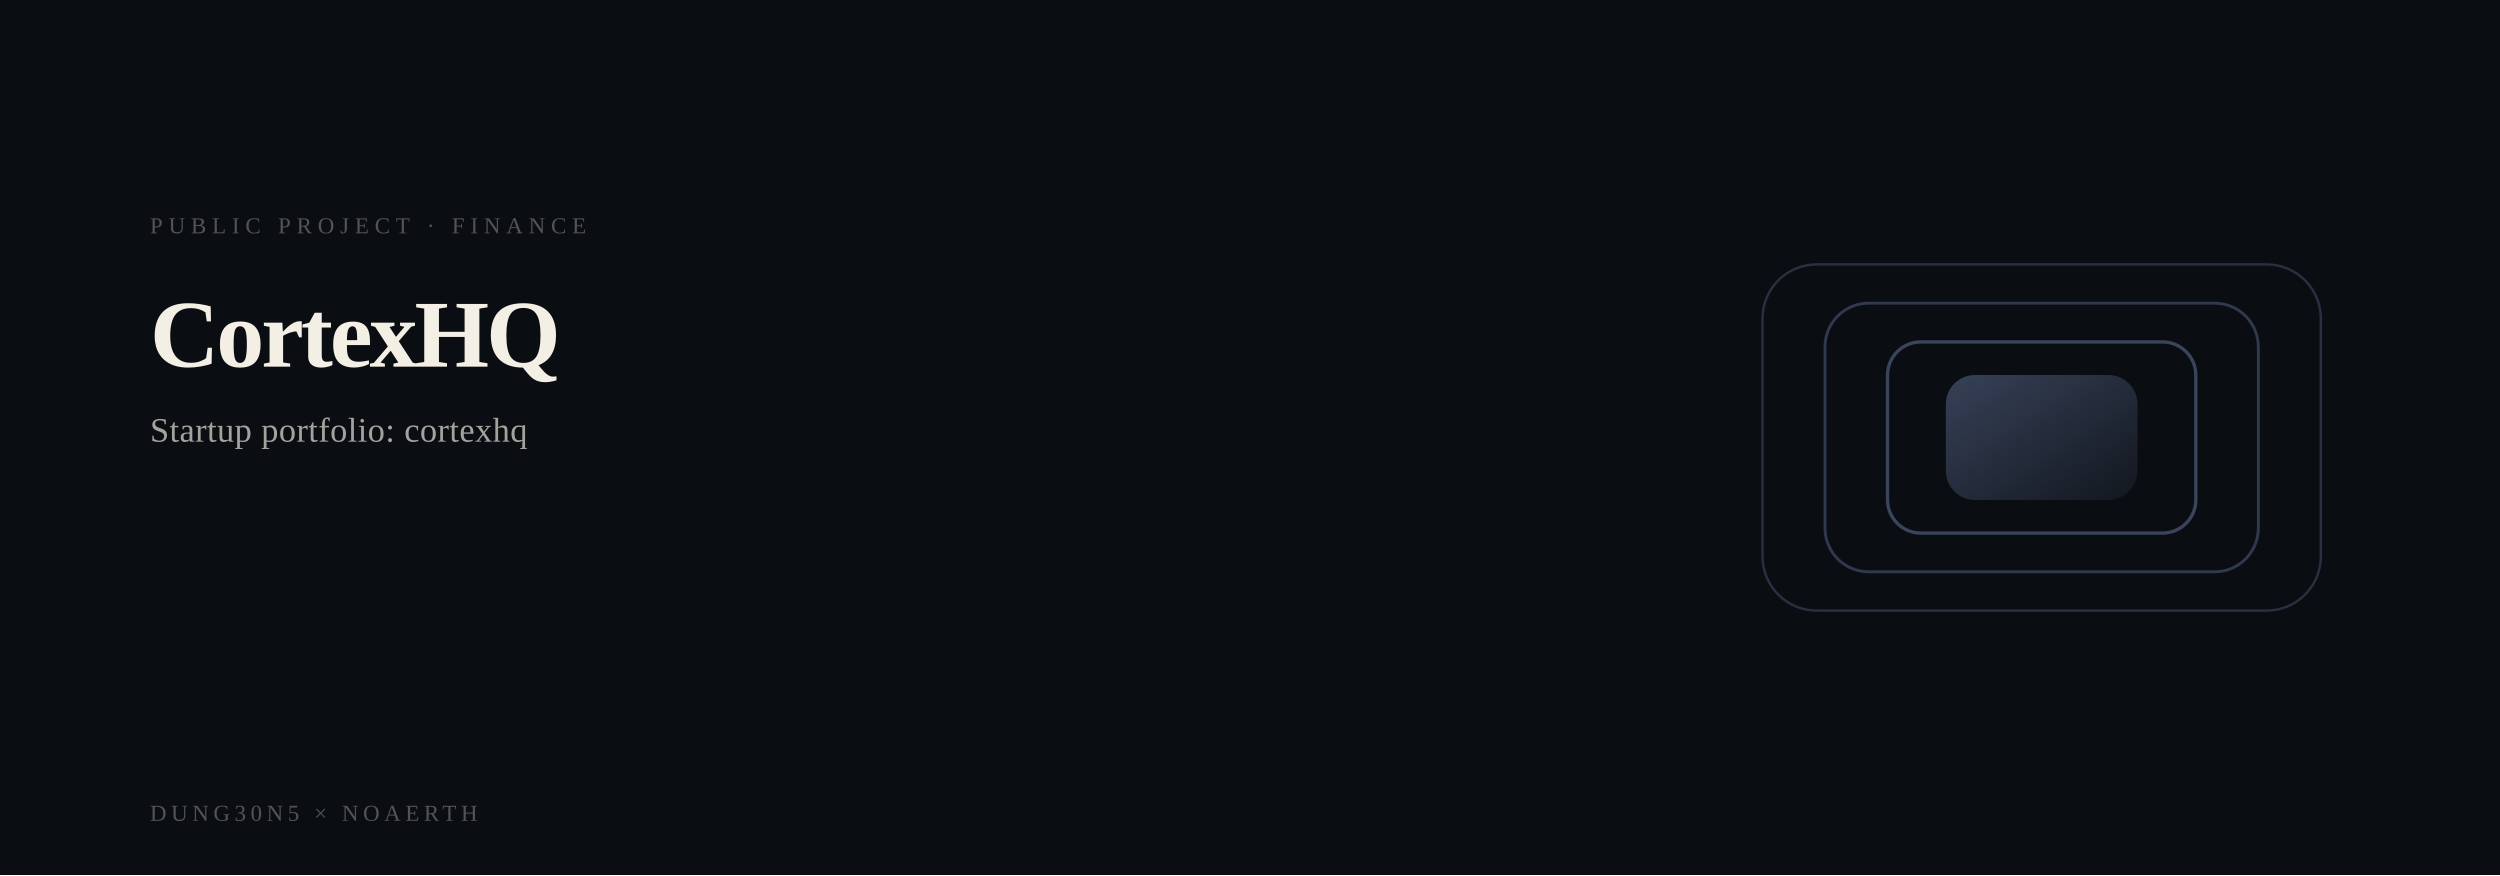
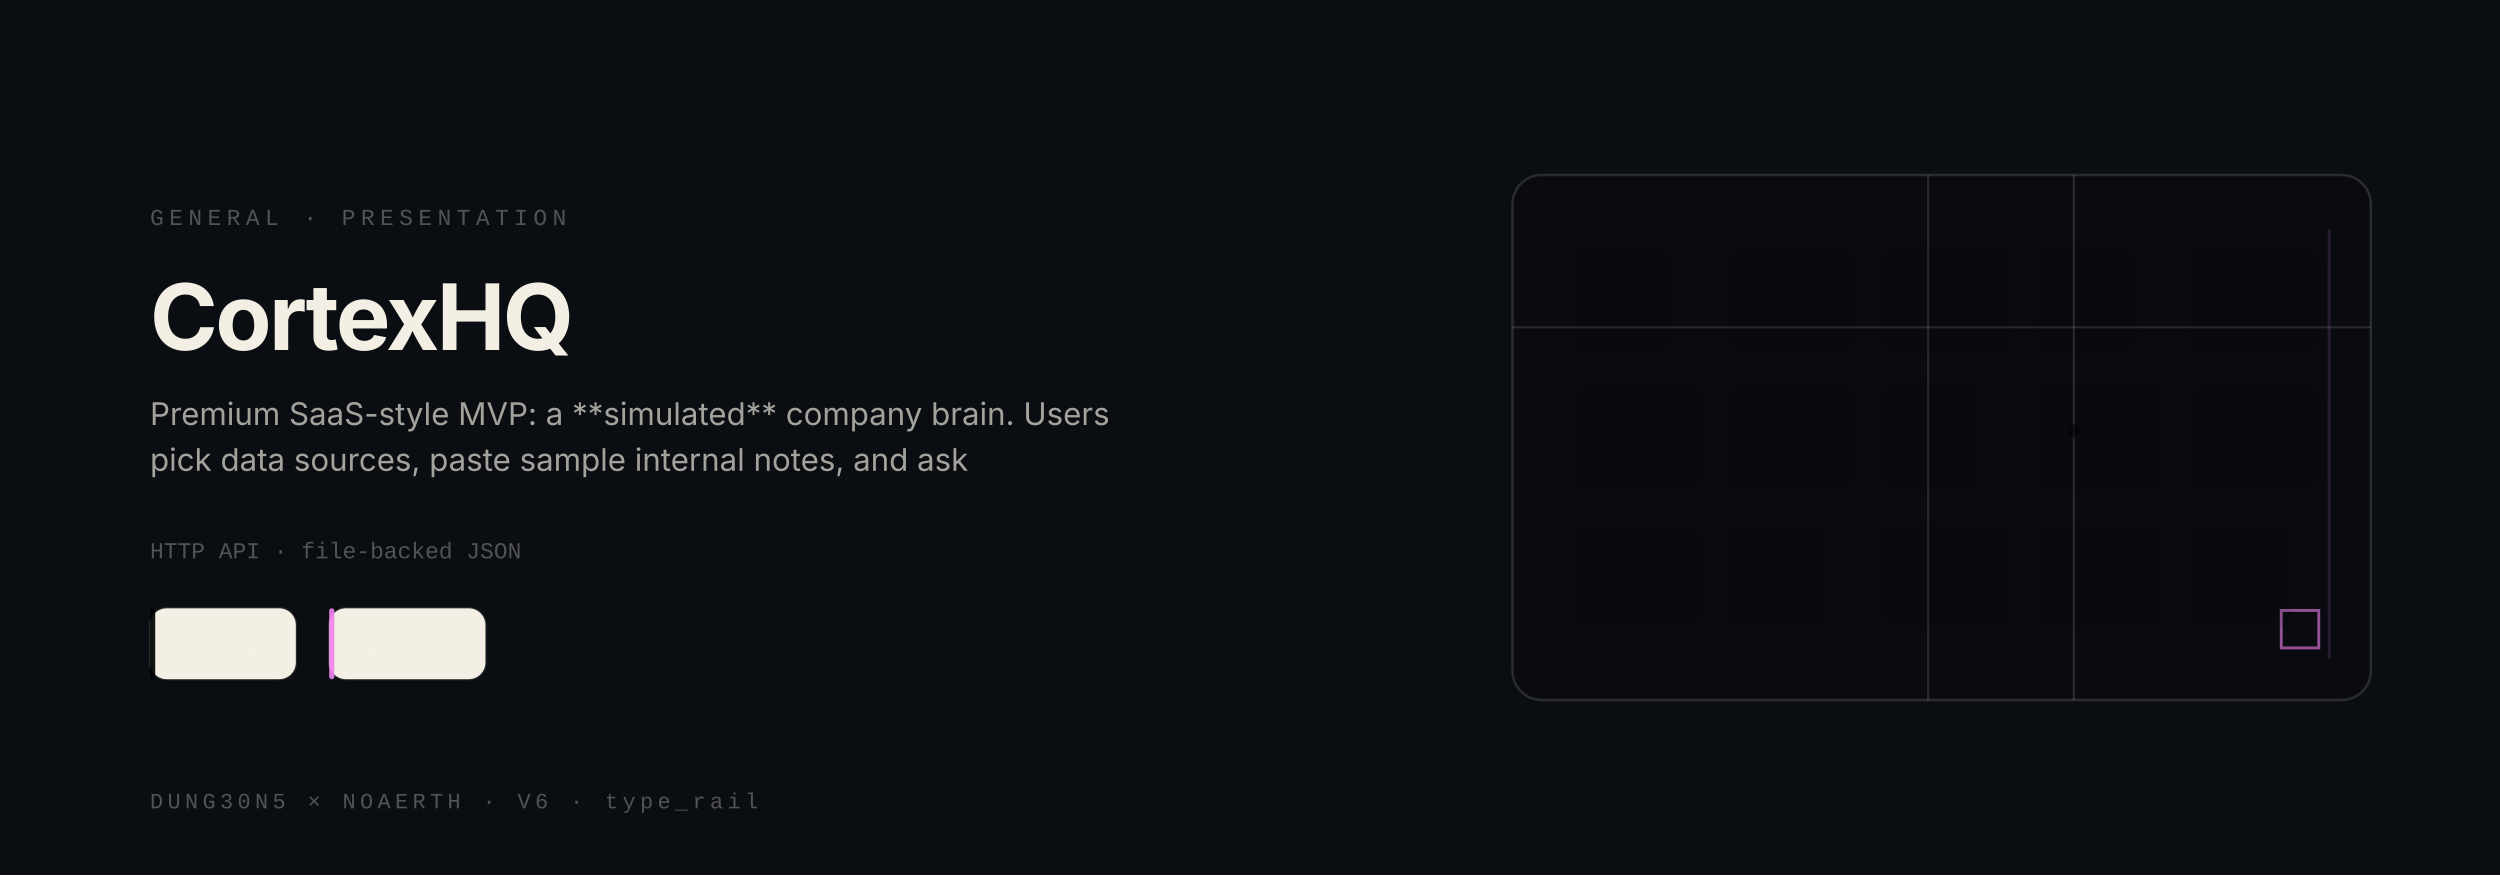
- <svg xmlns="http://www.w3.org/2000/svg" viewBox="0 0 1200 420" width="1200" height="420" role="img" aria-label="CortexHQ: ledger columns with allocation flow between them. Motion depicts capital enters, allocates across positions, and settles into an outcome.">
-   <defs>
-     <linearGradient id="hero-cortexhq-dark-a" x1="0" y1="0" x2="1" y2="1">
-       <stop offset="0" stop-color="#8fa8e0" stop-opacity="0.85" />
-       <stop offset="1" stop-color="#8fa8e0" stop-opacity="0.15" />
-     </linearGradient>
-   </defs>
+ <svg xmlns="http://www.w3.org/2000/svg" viewBox="0 0 1200 420" width="1200" height="420" role="img" aria-label="CortexHQ: a composed grid assembles and a sweep resolves it">
  <rect width="1200" height="420" fill="#0a0d12" />
-   <rect x="906" y="164.12" width="148" height="91.76" rx="16" fill="none" stroke="#8fa8e0" stroke-width="1.60" opacity="0.36" />
-   <rect x="876" y="145.52" width="208" height="128.96" rx="21" fill="none" stroke="#8fa8e0" stroke-width="1.38" opacity="0.29" />
-   <rect x="846" y="126.92" width="268" height="166.16" rx="26" fill="none" stroke="#8fa8e0" stroke-width="1.16" opacity="0.23" />
-   <rect x="934" y="180" width="92" height="60" rx="14" fill="url(#hero-cortexhq-dark-a)" opacity="0.40" />
-   <text x="72" y="112" fill="#f4efe44f" font-size="11" letter-spacing="2.8">PUBLIC PROJECT · FINANCE</text>
-   <text x="72" y="176" fill="#f4efe4" font-size="46" font-weight="660" letter-spacing="-1.4">CortexHQ</text>
-   <text x="72" y="212" fill="#f4efe4a8" font-size="16.5" letter-spacing="0.2">Startup portfolio: cortexhq</text>
-   <rect x="72" y="266" width="106" height="40" rx="9" fill="#f4efe4" fill-opacity="0.05" stroke="#f4efe424" stroke-width="1.1" opacity="0">
-     <animate attributeName="opacity" from="0" to="1" dur="0.5s" begin="0.50s" fill="freeze" />
-   </rect>
-   <rect x="72" y="266" width="2.5" height="40" rx="1.2" fill="#8fa8e0" opacity="0">
-     <animate attributeName="opacity" from="0" to="0.9" dur="0.5s" begin="0.50s" fill="freeze" />
-   </rect>
-   <text x="125" y="291" fill="#f4efe4" font-size="11.5" text-anchor="middle" font-family="ui-monospace,SFMono-Regular,Menlo,monospace" opacity="0">capital<animate attributeName="opacity" from="0" to="1" dur="0.5s" begin="0.65s" fill="freeze" />
-   </text>
-   <rect x="194" y="266" width="106" height="40" rx="9" fill="#f4efe4" fill-opacity="0.05" stroke="#f4efe424" stroke-width="1.1" opacity="0">
-     <animate attributeName="opacity" from="0" to="1" dur="0.5s" begin="1.00s" fill="freeze" />
-   </rect>
-   <rect x="194" y="266" width="2.5" height="40" rx="1.2" fill="#8fa8e0" opacity="0">
-     <animate attributeName="opacity" from="0" to="0.9" dur="0.5s" begin="1.00s" fill="freeze" />
-   </rect>
-   <text x="247" y="291" fill="#f4efe4" font-size="11.5" text-anchor="middle" font-family="ui-monospace,SFMono-Regular,Menlo,monospace" opacity="0">allocate<animate attributeName="opacity" from="0" to="1" dur="0.5s" begin="1.15s" fill="freeze" />
-   </text>
-   <rect x="316" y="266" width="106" height="40" rx="9" fill="#f4efe4" fill-opacity="0.05" stroke="#f4efe424" stroke-width="1.1" opacity="0">
-     <animate attributeName="opacity" from="0" to="1" dur="0.5s" begin="1.50s" fill="freeze" />
-   </rect>
-   <rect x="316" y="266" width="2.5" height="40" rx="1.2" fill="#8fa8e0" opacity="0">
-     <animate attributeName="opacity" from="0" to="0.9" dur="0.5s" begin="1.50s" fill="freeze" />
-   </rect>
-   <text x="369" y="291" fill="#f4efe4" font-size="11.5" text-anchor="middle" font-family="ui-monospace,SFMono-Regular,Menlo,monospace" opacity="0">mark<animate attributeName="opacity" from="0" to="1" dur="0.5s" begin="1.65s" fill="freeze" />
-   </text>
-   <rect x="438" y="266" width="106" height="40" rx="9" fill="#f4efe4" fill-opacity="0.05" stroke="#f4efe424" stroke-width="1.1" opacity="0">
-     <animate attributeName="opacity" from="0" to="1" dur="0.5s" begin="2.00s" fill="freeze" />
-   </rect>
-   <rect x="438" y="266" width="2.5" height="40" rx="1.2" fill="#e7c27a" opacity="0">
-     <animate attributeName="opacity" from="0" to="0.9" dur="0.5s" begin="2.00s" fill="freeze" />
-   </rect>
-   <text x="491" y="291" fill="#f4efe4" font-size="11.5" text-anchor="middle" font-family="ui-monospace,SFMono-Regular,Menlo,monospace" opacity="0">settle<animate attributeName="opacity" from="0" to="1" dur="0.5s" begin="2.15s" fill="freeze" />
-   </text>
-   <text x="72" y="394" fill="#f4efe44f" font-size="11" letter-spacing="2.2">DUNG30N5 × NOAERTH</text>
+   <text x="72" y="108" font-family="ui-monospace, SFMono-Regular, Menlo, Monaco, Consolas, 'Liberation Mono', monospace" font-size="11" letter-spacing="2.6" fill="#f4efe44f">GENERAL · PRESENTATION</text>
+   <text x="72" y="168" font-family="-apple-system, BlinkMacSystemFont, 'Segoe UI', Inter, Helvetica, Arial, sans-serif" font-size="44" font-weight="660" letter-spacing="-1.2" fill="#f4efe4">CortexHQ</text>
+   <text x="72" y="204" font-family="-apple-system, BlinkMacSystemFont, 'Segoe UI', Inter, Helvetica, Arial, sans-serif" font-size="15" fill="#f4efe4a8">Premium SaaS-style MVP: a **simulated** company brain. Users</text>
+   <text x="72" y="226" font-family="-apple-system, BlinkMacSystemFont, 'Segoe UI', Inter, Helvetica, Arial, sans-serif" font-size="15" fill="#f4efe4a8">pick data sources, paste sample internal notes, and ask</text>
+   <text x="72" y="268" font-family="ui-monospace, SFMono-Regular, Menlo, Monaco, Consolas, 'Liberation Mono', monospace" font-size="11" fill="#f4efe44f">HTTP API · file-backed JSON</text>
+   <rect x="72.0" y="292.0" width="70.0" height="34.0" rx="8" fill="#f4efe4" stroke="#f4efe424" stroke-width="1.1" />
+   <rect x="72.0" y="292.0" width="2.5" height="34.0" rx="1.2" fill="mint" opacity="0.92" />
+   <text x="107.0" y="314" font-family="ui-monospace, SFMono-Regular, Menlo, Monaco, Consolas, 'Liberation Mono', monospace" font-size="11" fill="#f4efe4" fill-opacity="0.82" text-anchor="middle">brain</text>
+   <rect x="158.0" y="292.0" width="75.0" height="34.0" rx="8" fill="#f4efe4" stroke="#f4efe424" stroke-width="1.1" />
+   <rect x="158.0" y="292.0" width="2.5" height="34.0" rx="1.2" fill="violet" opacity="0.92" />
+   <text x="195.5" y="314" font-family="ui-monospace, SFMono-Regular, Menlo, Monaco, Consolas, 'Liberation Mono', monospace" font-size="11" fill="#f4efe4" fill-opacity="0.82" text-anchor="middle">brain/[id]</text>
+   <rect x="726.0" y="84.0" width="412.0" height="252.0" rx="14" fill="mint" fill-opacity="0.12" />
+   <rect x="729.0" y="87.0" width="406.0" height="246.0" rx="12" fill="none" stroke="mint" stroke-width="1" stroke-opacity="0.18" />
+   <rect x="726.0" y="84.0" width="412.0" height="252.0" rx="14" fill="none" stroke="#f4efe424" stroke-width="1.2" />
+   <line x1="995.4" y1="84.0" x2="995.4" y2="336.0" stroke="#f4efe424" stroke-width="1" />
+   <line x1="925.5" y1="84.0" x2="925.5" y2="336.0" stroke="#f4efe424" stroke-width="1" />
+   <line x1="726.0" y1="157.1" x2="1138.0" y2="157.1" stroke="#f4efe424" stroke-width="1" />
+   <circle cx="995.4" cy="206.6" r="3" fill="mint" opacity="0.55" />
+   <rect x="734.0" y="92.0" width="396.0" height="236.0" rx="12" fill="none" stroke="mint" stroke-width="1" stroke-opacity="0.22" />
+   <path d="M1095.0 293.0 h18 v18 h-18 z" fill="none" stroke="violet" stroke-width="1.4" opacity="0.6" />
+   <rect x="754" y="118" width="50" height="52" rx="8" fill="mint" fill-opacity="0.08" stroke="mint" stroke-width="1" stroke-opacity="0.4" opacity="0.85" />
+   <rect x="828" y="118" width="64" height="52" rx="8" fill="mint" fill-opacity="0.08" stroke="mint" stroke-width="1" stroke-opacity="0.4" opacity="0.85" />
+   <rect x="902" y="118" width="64" height="52" rx="8" fill="mint" fill-opacity="0.08" stroke="mint" stroke-width="1" stroke-opacity="0.4" opacity="0.85" />
+   <rect x="976" y="118" width="50" height="52" rx="8" fill="mint" fill-opacity="0.08" stroke="mint" stroke-width="1" stroke-opacity="0.4" opacity="0.85" />
+   <rect x="1050" y="118" width="64" height="52" rx="8" fill="mint" fill-opacity="0.08" stroke="mint" stroke-width="1" stroke-opacity="0.4" opacity="0.85" />
+   <rect x="754" y="184" width="64" height="52" rx="8" fill="mint" fill-opacity="0.08" stroke="mint" stroke-width="1" stroke-opacity="0.4" opacity="0.85" />
+   <rect x="828" y="184" width="64" height="52" rx="8" fill="mint" fill-opacity="0.08" stroke="mint" stroke-width="1" stroke-opacity="0.4" opacity="0.85" />
+   <rect x="902" y="184" width="50" height="52" rx="8" fill="mint" fill-opacity="0.08" stroke="mint" stroke-width="1" stroke-opacity="0.4" opacity="0.85" />
+   <rect x="976" y="184" width="64" height="52" rx="8" fill="mint" fill-opacity="0.08" stroke="mint" stroke-width="1" stroke-opacity="0.4" opacity="0.85" />
+   <rect x="1050" y="184" width="64" height="52" rx="8" fill="mint" fill-opacity="0.08" stroke="mint" stroke-width="1" stroke-opacity="0.4" opacity="0.85" />
+   <rect x="754" y="250" width="64" height="52" rx="8" fill="mint" fill-opacity="0.08" stroke="mint" stroke-width="1" stroke-opacity="0.4" opacity="0.85" />
+   <rect x="828" y="250" width="50" height="52" rx="8" fill="mint" fill-opacity="0.08" stroke="mint" stroke-width="1" stroke-opacity="0.4" opacity="0.85" />
+   <rect x="902" y="250" width="64" height="52" rx="8" fill="mint" fill-opacity="0.08" stroke="mint" stroke-width="1" stroke-opacity="0.4" opacity="0.85" />
+   <rect x="976" y="250" width="64" height="52" rx="8" fill="mint" fill-opacity="0.08" stroke="mint" stroke-width="1" stroke-opacity="0.4" opacity="0.85" />
+   <rect x="1050" y="250" width="50" height="52" rx="8" fill="mint" fill-opacity="0.08" stroke="mint" stroke-width="1" stroke-opacity="0.4" opacity="0.85" />
+   <line x1="1118" y1="110" x2="1118" y2="316" stroke="violet" stroke-width="1.4" opacity="0.14" />
+   <text x="72" y="388" font-family="ui-monospace, SFMono-Regular, Menlo, Monaco, Consolas, 'Liberation Mono', monospace" font-size="10.5" letter-spacing="2.1" fill="#f4efe44f">DUNG30N5 × NOAERTH · V6 · type_rail</text>
</svg>
